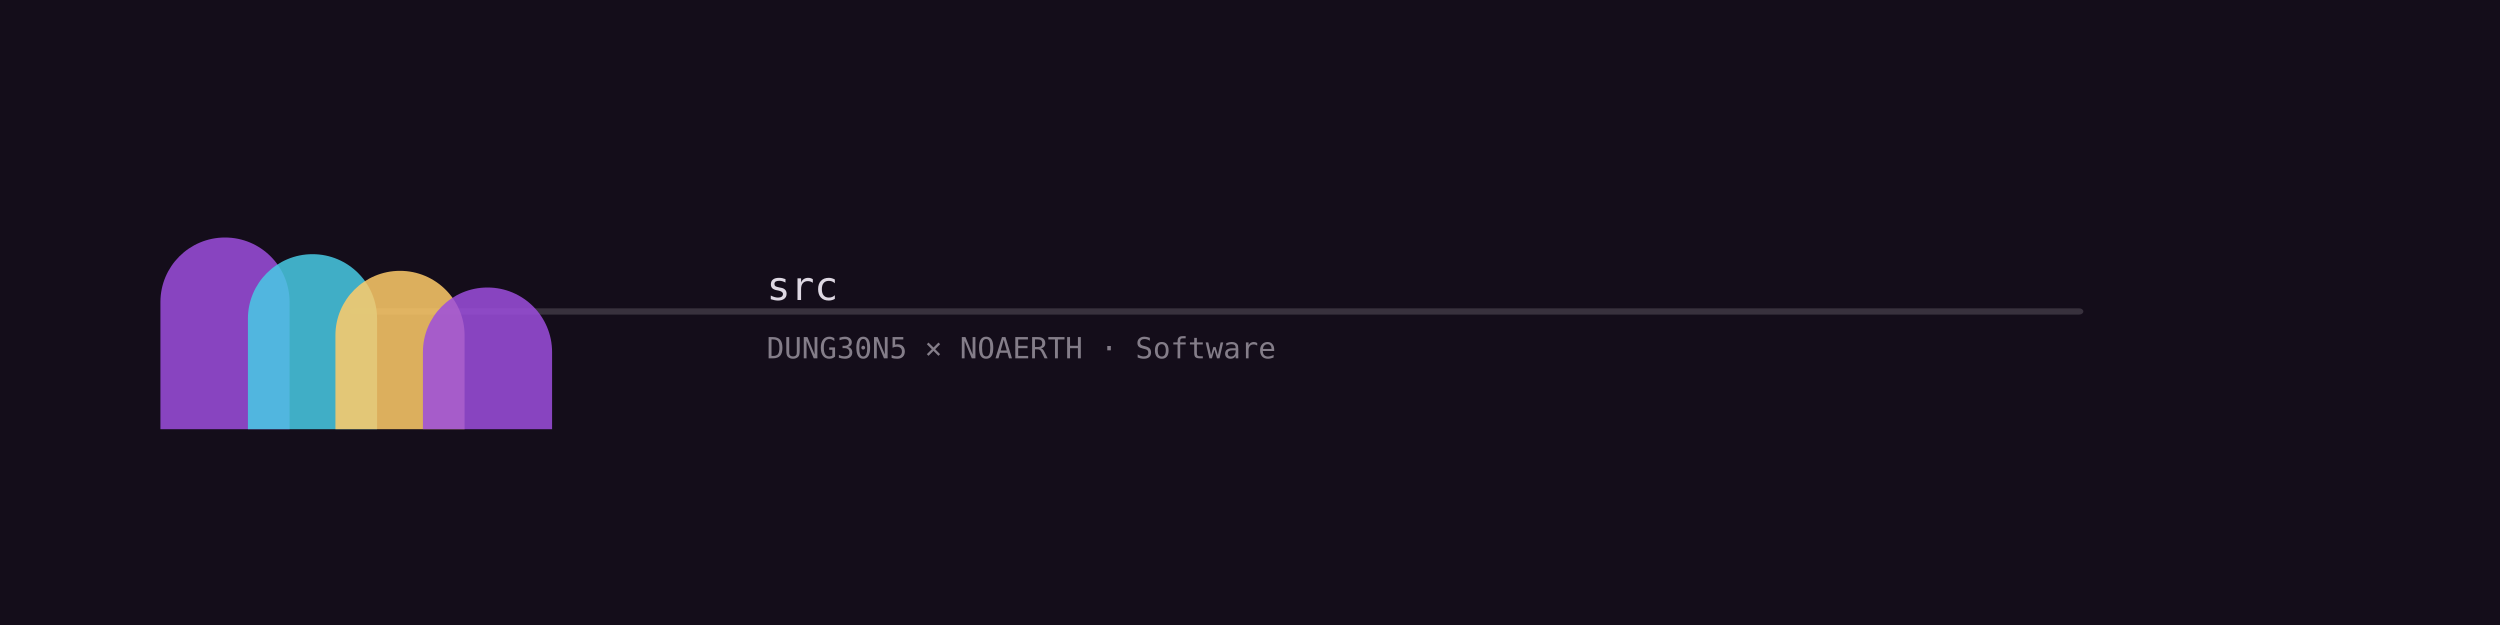
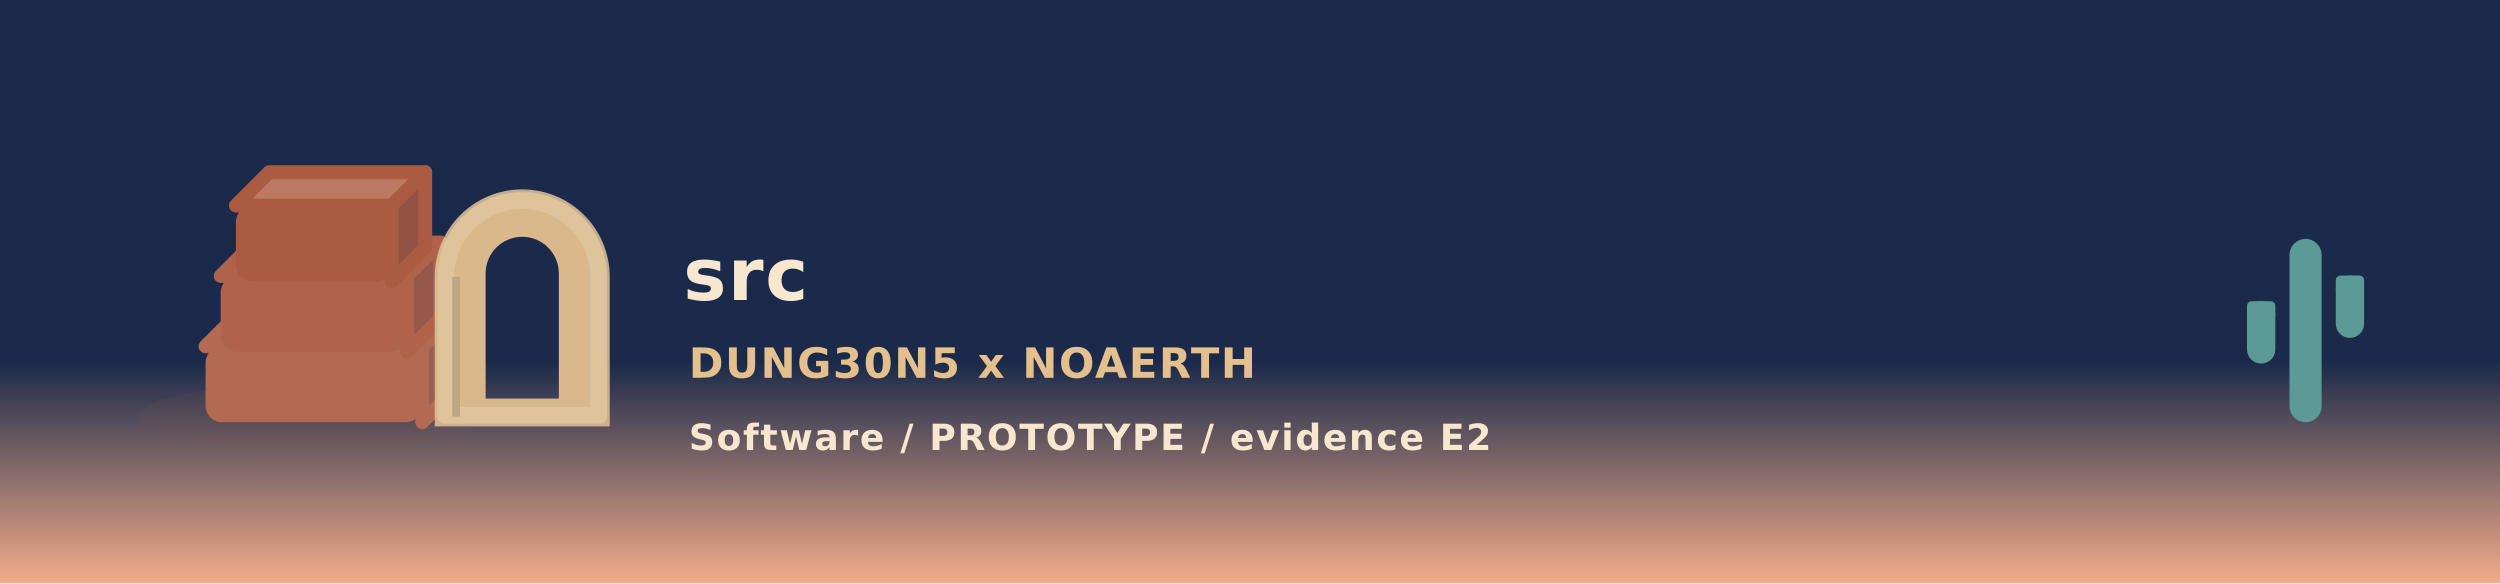
- <svg xmlns="http://www.w3.org/2000/svg" viewBox="0 0 1200 300" width="1200" height="300" role="img" aria-label="src identity object">
-   <rect width="1200" height="300" fill="#140d1a" />
-   <defs>
-     <linearGradient id="gft" x1="0" y1="0" x2="1" y2="1">
-       <stop offset="0%" stop-color="#9d4edd" />
-       <stop offset="100%" stop-color="#48cae4" />
-     </linearGradient>
-   </defs>
-   <rect x="168.00" y="148.00" width="832.00" height="3.00" rx="2.00" fill="rgba(244,238,248,0.160)" opacity="1.00" />
-   <path d="M77.00,206.00 L77.00,145.00 A31.00,31.00 0 0 1 139.00,145.00 L139.00,206.00 Z" fill="rgba(157,78,221,0.850)" opacity="1.00" />
-   <path d="M119.00,206.00 L119.00,153.00 A31.00,31.00 0 0 1 181.00,153.00 L181.00,206.00 Z" fill="rgba(72,202,228,0.850)" opacity="1.00" />
-   <path d="M161.00,206.00 L161.00,161.00 A31.00,31.00 0 0 1 223.00,161.00 L223.00,206.00 Z" fill="rgba(255,203,105,0.850)" opacity="1.00" />
-   <path d="M203.00,206.00 L203.00,169.00 A31.00,31.00 0 0 1 265.00,169.00 L265.00,206.00 Z" fill="rgba(157,78,221,0.850)" opacity="1.00" />
-   <text x="368" y="144" font-family="ui-monospace,Menlo,monospace" font-size="19" fill="rgba(244,238,248,0.900)">src</text>
-   <text x="368" y="172" font-family="ui-monospace,Menlo,monospace" font-size="14" fill="rgba(244,238,248,0.500)">DUNG30N5 × NOAERTH · Software</text>
+ <svg xmlns="http://www.w3.org/2000/svg" width="900" height="210" viewBox="0 0 900 210" role="img" aria-label="src - identity object">
+   <linearGradient id="skyf" x1="0" y1="0" x2="0" y2="1">
+     <stop offset="0" stop-color="#1b2a4a" />
+     <stop offset="0.62" stop-color="#1b2a4a" />
+     <stop offset="1" stop-color="#f3ad8a" />
+   </linearGradient>
+   <rect width="900" height="210" fill="url(#skyf)" />
+   <rect x="0" y="352" width="900" height="-142" fill="#e3c08d" />
+   <rect x="0" y="352" width="900" height="3" fill="#e6c596" />
+   <ellipse cx="112" cy="150" rx="62" ry="12" fill="rgba(138,90,68,0.11)" />
+   <path d="M74,124.67 L152,124.67 L164,112.67 L86,112.67 Z" fill="#c3866d" stroke="#b46a52" stroke-width="5" stroke-linejoin="round" />
+   <path d="M152,124.67 L164,112.67 L164,140 L152,152 Z" fill="#9a5f51" stroke="#b46a52" stroke-width="5" stroke-linejoin="round" />
+   <rect x="74" y="124.67" width="78" height="27.33" rx="6" fill="#b46a52" />
+   <path d="M79.46,99.33 L146.54,99.33 L158.54,87.33 L91.46,87.33 Z" fill="#bf8068" stroke="#b0634b" stroke-width="5" stroke-linejoin="round" />
+   <path d="M146.54,99.33 L158.54,87.33 L158.54,114.67 L146.54,126.67 Z" fill="#97594b" stroke="#b0634b" stroke-width="5" stroke-linejoin="round" />
+   <rect x="79.46" y="99.33" width="67.08" height="27.33" rx="6" fill="#b0634b" />
+   <path d="M84.92,74 L141.08,74 L153.08,62 L96.92,62 Z" fill="#bc7a62" stroke="#ac5b43" stroke-width="5" stroke-linejoin="round" />
+   <path d="M141.08,74 L153.08,62 L153.08,89.33 L141.08,101.33 Z" fill="#935344" stroke="#ac5b43" stroke-width="5" stroke-linejoin="round" />
+   <rect x="84.92" y="74" width="56.16" height="27.33" rx="6" fill="#ac5b43" />
+   <path d="M160,150 L160,99.68 A28,28 0 0 1 216,99.68 L216,150 Z M172.32,146 L172.32,98.43 A15.68,15.68 0 0 1 203.68,98.43 L203.68,146 Z" fill="#d9b98c" fill-rule="evenodd" stroke="#d9b98c" stroke-width="5" stroke-linejoin="round" />
+   <path d="M160,150 L160,99.68 A28,28 0 0 1 216,99.68 L216,150 Z" fill="none" stroke="#e0c49c" stroke-width="7" stroke-linecap="round" opacity="0.85" />
+   <rect x="162.8" y="99.68" width="2.8" height="50.32" fill="#bea583" />
+   <text x="246" y="108" font-family="Verdana,DejaVu Sans,sans-serif" font-size="26" font-weight="700" letter-spacing="0.6" fill="#f6e7ce" text-anchor="start">src</text>
+   <text x="248" y="136" font-family="Verdana,DejaVu Sans,sans-serif" font-size="15" font-weight="700" letter-spacing="0.6" fill="#e3c08d" text-anchor="start">DUNG30N5 x NOAERTH</text>
+   <text x="248" y="162" font-family="Verdana,DejaVu Sans,sans-serif" font-size="13" font-weight="700" letter-spacing="0.6" fill="#f6e7ce" text-anchor="start">Software  /  PROTOTYPE  /  evidence E2</text>
+   <rect x="824.22" y="86" width="11.56" height="66" rx="5.78" fill="#5b9a97" />
+   <rect x="808.92" y="108.44" width="10.2" height="22.44" rx="5.1" fill="#5b9a97" />
+   <rect x="808.92" y="108.44" width="10.2" height="6.6" rx="1.7" fill="#5b9a97" />
+   <rect x="840.88" y="99.2" width="10.2" height="22.44" rx="5.1" fill="#5b9a97" />
+   <rect x="840.88" y="99.2" width="10.2" height="6.6" rx="1.7" fill="#5b9a97" />
</svg>
